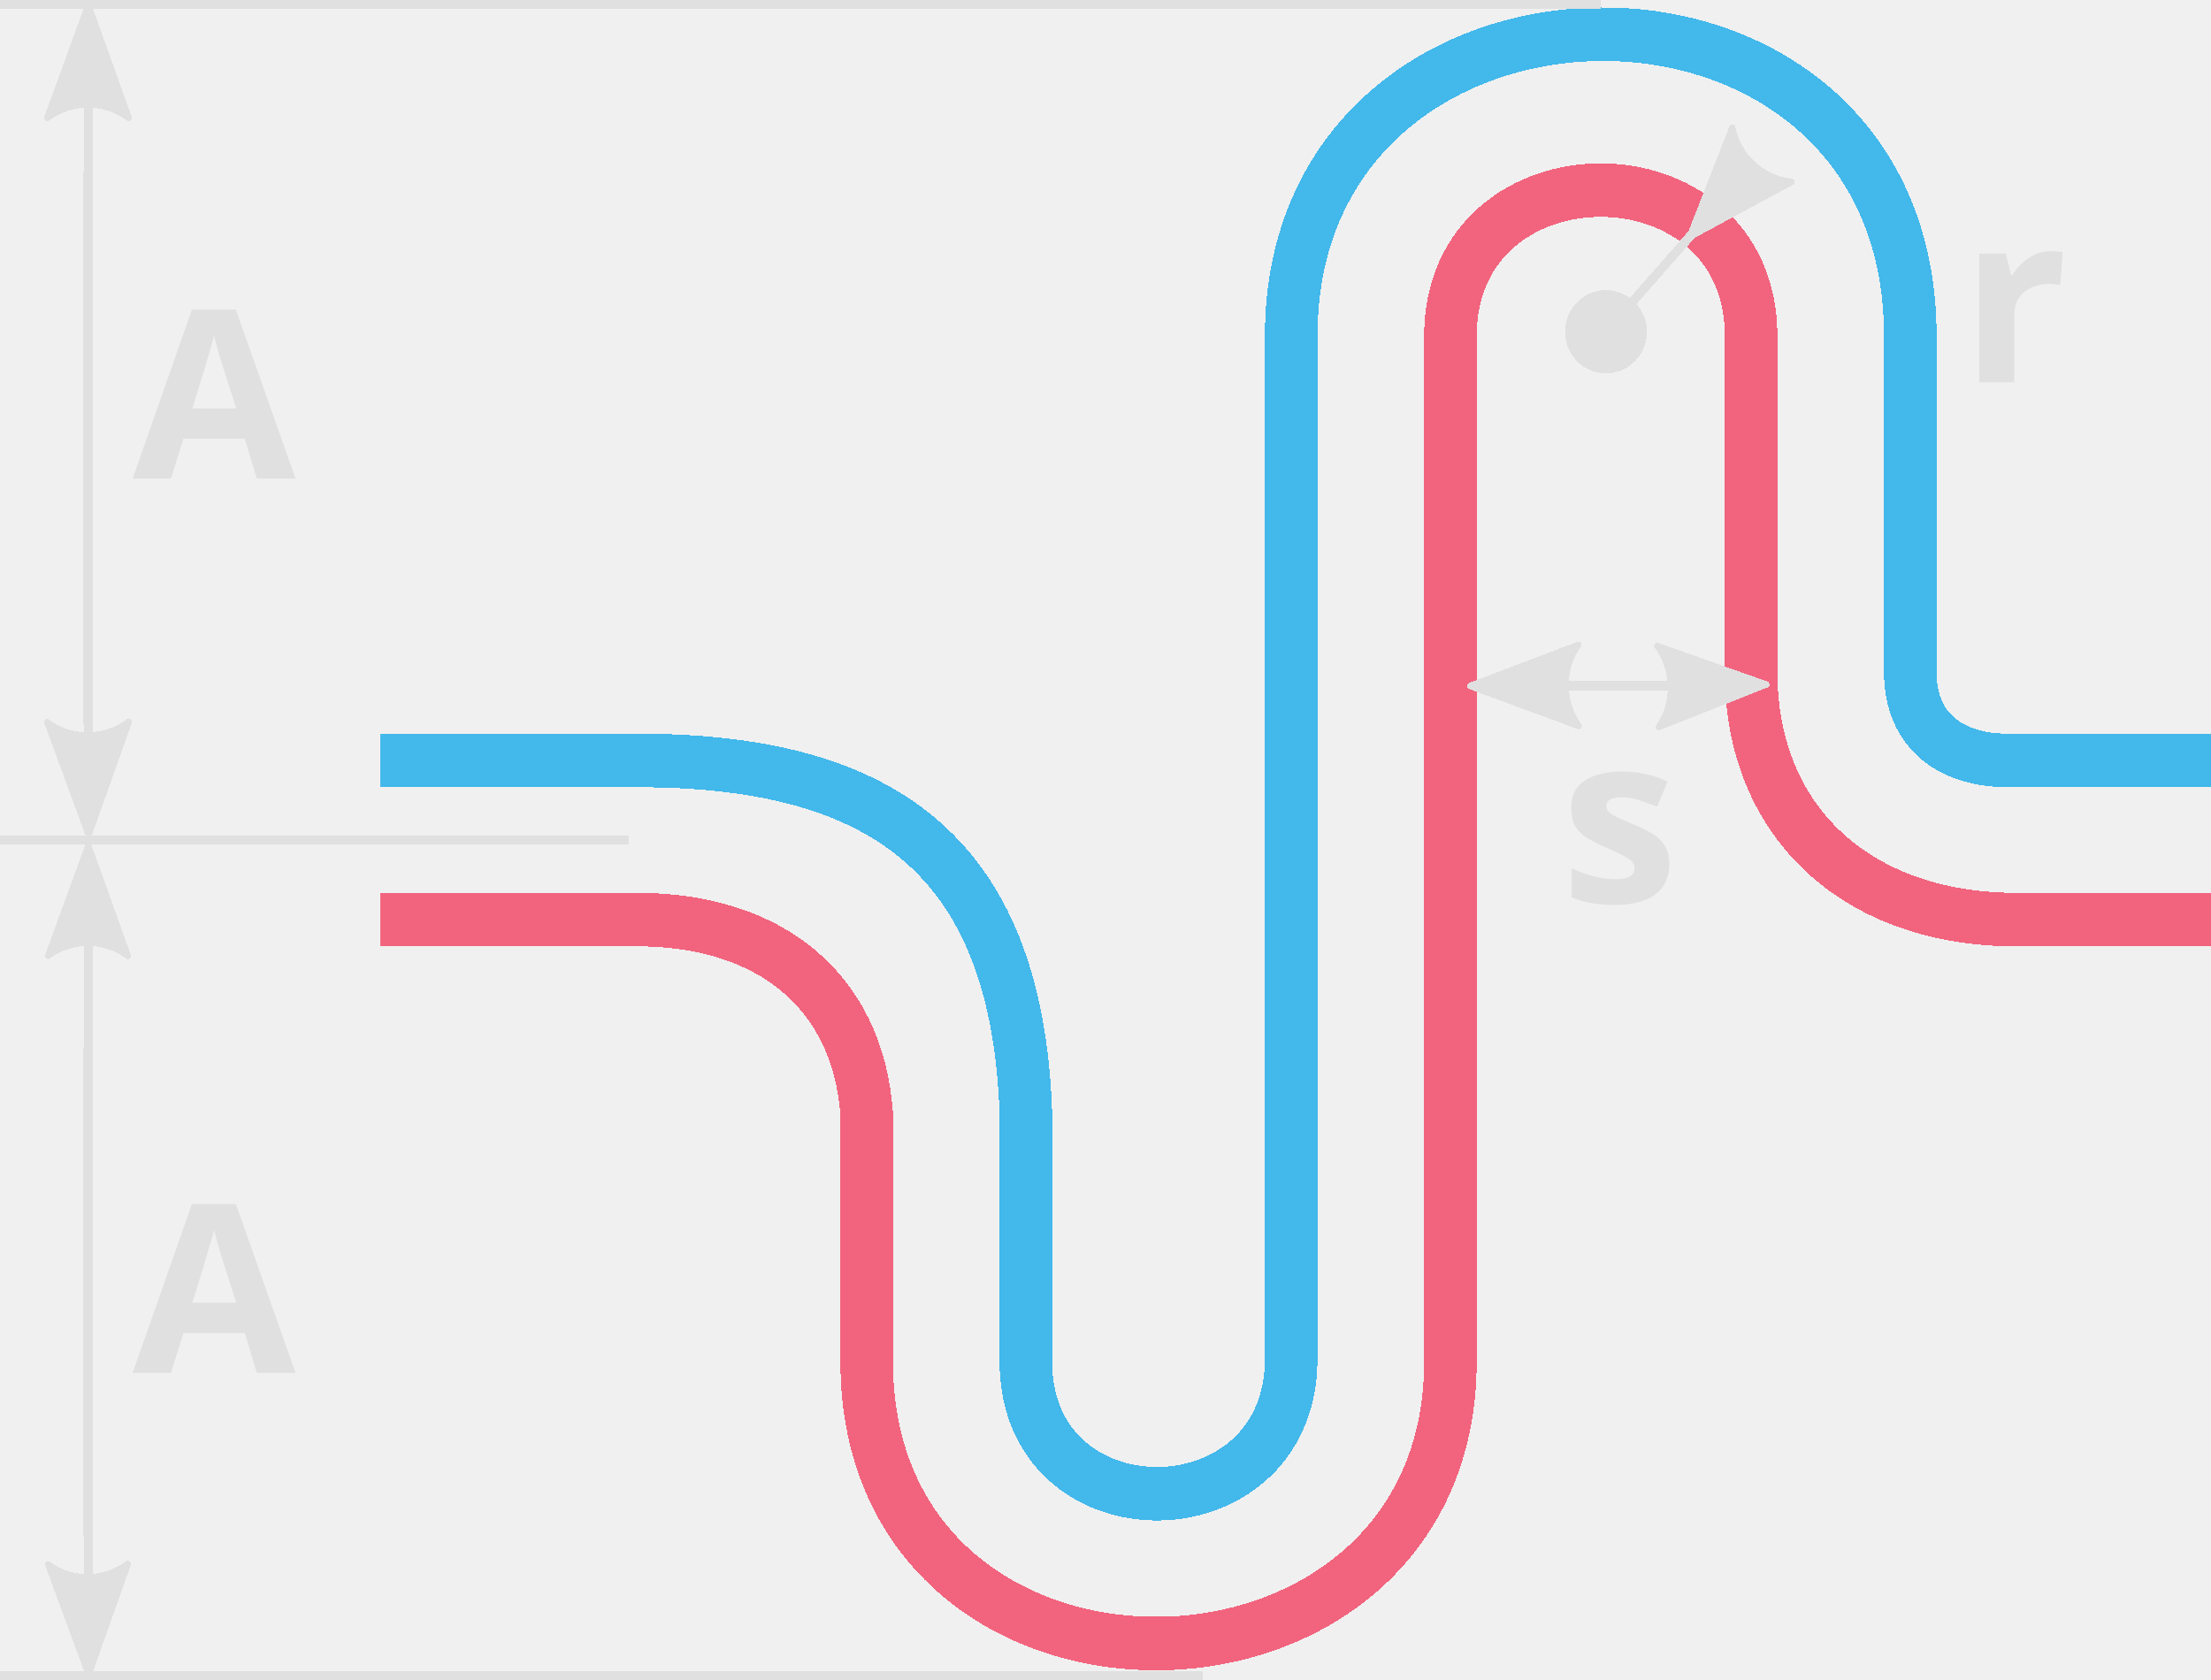
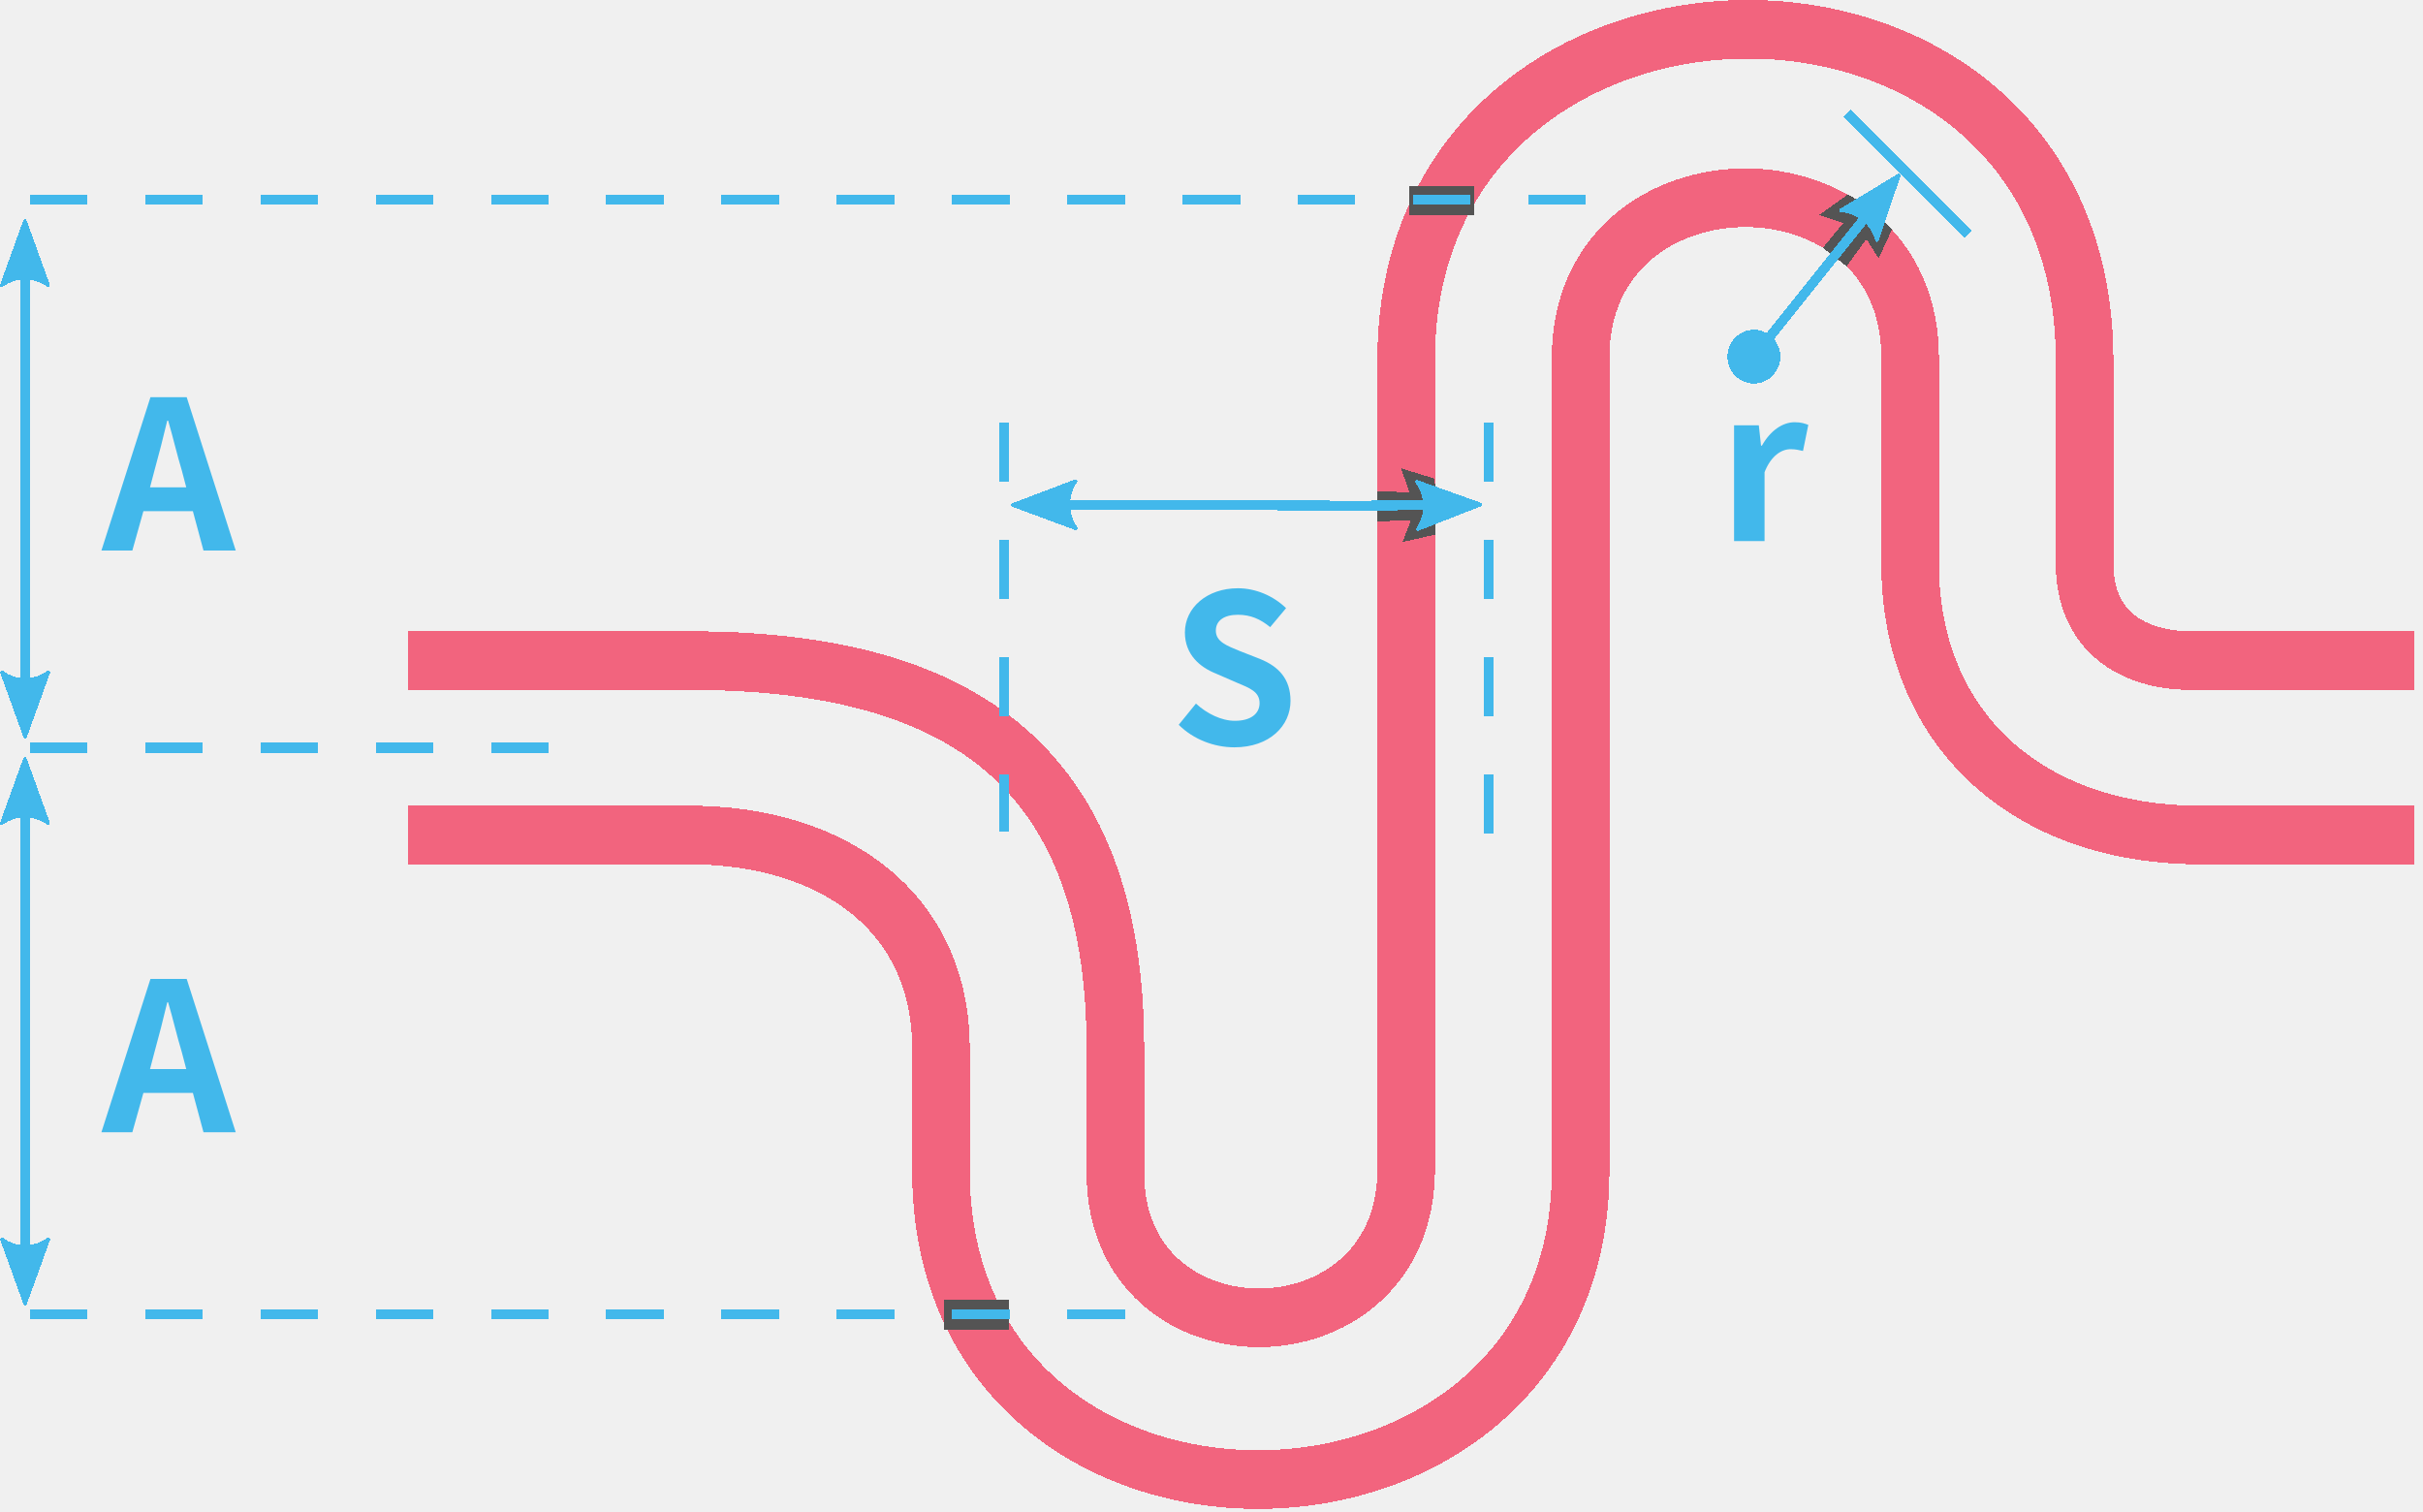
- <svg xmlns="http://www.w3.org/2000/svg" width="250" height="190" viewBox="0 0 66.146 50.271" version="1.1" id="svg8" shape-rendering="crispEdges">
+ <svg xmlns="http://www.w3.org/2000/svg" width="250" height="156" viewBox="0 0 66.146 41.275" version="1.1" id="svg8" shape-rendering="crispEdges">
  <defs id="defs2">
    <marker style="overflow:visible" id="marker4484" refX="0" refY="0" orient="auto">
-       <path transform="matrix(-1.1,0,0,-1.1,-1.1,0)" d="M 8.719,4.034 -2.207,0.016 8.719,-4.002 c -1.745,2.372 -1.735,5.617 -6e-7,8.035 z" style="fill:#e0e0e0;fill-opacity:1;fill-rule:evenodd;stroke:#e0e0e0;stroke-width:0.625;stroke-linejoin:round;stroke-opacity:1" id="path4482" />
+       <path transform="matrix(-1.1,0,0,-1.1,-1.1,0)" d="M 8.719,4.034 -2.207,0.016 8.719,-4.002 c -1.745,2.372 -1.735,5.617 -6e-7,8.035 z" style="fill:#000000;fill-opacity:1;fill-rule:evenodd;stroke:#000000;stroke-width:0.625;stroke-linejoin:round;stroke-opacity:1" id="path4482" />
    </marker>
    <marker style="overflow:visible" id="marker3592" refX="0" refY="0" orient="auto">
      <path transform="matrix(-1.1,0,0,-1.1,-1.1,0)" d="M 8.719,4.034 -2.207,0.016 8.719,-4.002 c -1.745,2.372 -1.735,5.617 -6e-7,8.035 z" style="fill:#000000;fill-opacity:1;fill-rule:evenodd;stroke:#000000;stroke-width:0.625;stroke-linejoin:round;stroke-opacity:1" id="path3590" />
-     </marker>
-     <marker orient="auto" refY="0" refX="0" id="Arrow2Lend" style="overflow:visible">
-       <path id="path871" style="fill:#e0e0e0;fill-opacity:1;fill-rule:evenodd;stroke:#e0e0e0;stroke-width:0.625;stroke-linejoin:round;stroke-opacity:1" d="M 8.719,4.034 -2.207,0.016 8.719,-4.002 c -1.745,2.372 -1.735,5.617 -6e-7,8.035 z" transform="matrix(-1.1,0,0,-1.1,-1.1,0)" />
    </marker>
    <marker orient="auto" refY="0" refX="0" id="marker3370" style="overflow:visible">
      <path id="path3368" style="fill:#000000;fill-opacity:1;fill-rule:evenodd;stroke:#000000;stroke-width:0.625;stroke-linejoin:round;stroke-opacity:1" d="M 8.719,4.034 -2.207,0.016 8.719,-4.002 c -1.745,2.372 -1.735,5.617 -6e-7,8.035 z" transform="matrix(1.1,0,0,1.1,1.1,0)" />
    </marker>
    <marker style="overflow:visible" id="marker3264" refX="0" refY="0" orient="auto">
      <path transform="matrix(1.1,0,0,1.1,1.1,0)" d="M 8.719,4.034 -2.207,0.016 8.719,-4.002 c -1.745,2.372 -1.735,5.617 -6e-7,8.035 z" style="fill:#000000;fill-opacity:1;fill-rule:evenodd;stroke:#000000;stroke-width:0.625;stroke-linejoin:round;stroke-opacity:1" id="path3262" />
    </marker>
    <marker orient="auto" refY="0" refX="0" id="marker1952" style="overflow:visible">
-       <path id="path1950" style="fill:#e0e0e0;fill-opacity:1;fill-rule:evenodd;stroke:#e0e0e0;stroke-width:0.625;stroke-linejoin:round;stroke-opacity:1" d="M 8.719,4.034 -2.207,0.016 8.719,-4.002 c -1.745,2.372 -1.735,5.617 -6e-7,8.035 z" transform="matrix(1.1,0,0,1.1,1.1,0)" />
-     </marker>
-     <marker style="overflow:visible" id="marker1838" refX="0" refY="0" orient="auto">
-       <path transform="matrix(1.1,0,0,1.1,1.1,0)" d="M 8.719,4.034 -2.207,0.016 8.719,-4.002 c -1.745,2.372 -1.735,5.617 -6e-7,8.035 z" style="fill:#e0e0e0;fill-opacity:1;fill-rule:evenodd;stroke:#e0e0e0;stroke-width:0.625;stroke-linejoin:round;stroke-opacity:1" id="path1836" />
+       <path id="path1950" style="fill:#000000;fill-opacity:1;fill-rule:evenodd;stroke:#000000;stroke-width:0.625;stroke-linejoin:round;stroke-opacity:1" d="M 8.719,4.034 -2.207,0.016 8.719,-4.002 c -1.745,2.372 -1.735,5.617 -6e-7,8.035 z" transform="matrix(1.1,0,0,1.1,1.1,0)" />
    </marker>
    <marker orient="auto" refY="0" refX="0" id="DotL" style="overflow:visible">
-       <path id="path911" d="m -2.5,-1 c 0,2.76 -2.24,5 -5,5 -2.76,0 -5,-2.24 -5,-5 0,-2.76 2.24,-5 5,-5 2.76,0 5,2.24 5,5 z" style="fill:#e0e0e0;fill-opacity:1;fill-rule:evenodd;stroke:#e0e0e0;stroke-width:1pt;stroke-opacity:1" transform="matrix(0.8,0,0,0.8,5.92,0.8)" />
+       <path id="path911" d="m -2.5,-1 c 0,2.76 -2.24,5 -5,5 -2.76,0 -5,-2.24 -5,-5 0,-2.76 2.24,-5 5,-5 2.76,0 5,2.24 5,5 z" style="fill:#000000;fill-opacity:1;fill-rule:evenodd;stroke:#000000;stroke-width:1pt;stroke-opacity:1" transform="matrix(0.8,0,0,0.8,5.92,0.8)" />
    </marker>
    <marker orient="auto" refY="0" refX="0" id="marker1512" style="overflow:visible">
      <path id="path1510" d="M 0,0 5,-5 -12.5,0 5,5 Z" style="fill:#000000;fill-opacity:1;fill-rule:evenodd;stroke:#000000;stroke-width:1pt;stroke-opacity:1" transform="matrix(0.8,0,0,0.8,10,0)" />
    </marker>
    <marker orient="auto" refY="0" refX="0" id="EmptyTriangleInL" style="overflow:visible">
      <path id="path1001" d="M 5.77,0 -2.88,5 V -5 Z" style="fill:#ffffff;fill-rule:evenodd;stroke:#000000;stroke-width:1pt;stroke-opacity:1" transform="matrix(-0.8,0,0,-0.8,4.8,0)" />
    </marker>
    <marker orient="auto" refY="0" refX="0" id="SquareL" style="overflow:visible">
      <path id="path920" d="M -5,-5 V 5 H 5 V -5 Z" style="fill:#000000;fill-opacity:1;fill-rule:evenodd;stroke:#000000;stroke-width:1pt;stroke-opacity:1" transform="scale(0.8)" />
    </marker>
    <marker orient="auto" refY="0" refX="0" id="Arrow2Mend" style="overflow:visible">
      <path id="path877" style="fill:#000000;fill-opacity:1;fill-rule:evenodd;stroke:#000000;stroke-width:0.625;stroke-linejoin:round;stroke-opacity:1" d="M 8.719,4.034 -2.207,0.016 8.719,-4.002 c -1.745,2.372 -1.735,5.617 -6e-7,8.035 z" transform="scale(-0.6)" />
    </marker>
    <marker orient="auto" refY="0" refX="0" id="Arrow1Mstart" style="overflow:visible">
      <path id="path856" d="M 0,0 5,-5 -12.5,0 5,5 Z" style="fill:#000000;fill-opacity:1;fill-rule:evenodd;stroke:#000000;stroke-width:1pt;stroke-opacity:1" transform="matrix(0.4,0,0,0.4,4,0)" />
    </marker>
    <marker orient="auto" refY="0" refX="0" id="Arrow1Lend" style="overflow:visible">
      <path id="path853" d="M 0,0 5,-5 -12.5,0 5,5 Z" style="fill:#000000;fill-opacity:1;fill-rule:evenodd;stroke:#000000;stroke-width:1pt;stroke-opacity:1" transform="matrix(-0.8,0,0,-0.8,-10,0)" />
    </marker>
-     <marker orient="auto" refY="0" refX="0" id="Arrow2Lstart" style="overflow:visible">
-       <path id="path868" style="fill:#e0e0e0;fill-opacity:1;fill-rule:evenodd;stroke:#e0e0e0;stroke-width:0.625;stroke-linejoin:round;stroke-opacity:1" d="M 8.719,4.034 -2.207,0.016 8.719,-4.002 c -1.745,2.372 -1.735,5.617 -6e-7,8.035 z" transform="matrix(1.1,0,0,1.1,1.1,0)" />
-     </marker>
    <marker orient="auto" refY="0" refX="0" id="Arrow1Lstart" style="overflow:visible">
      <path id="path850" d="M 0,0 5,-5 -12.5,0 5,5 Z" style="fill:#000000;fill-opacity:1;fill-rule:evenodd;stroke:#000000;stroke-width:1pt;stroke-opacity:1" transform="matrix(0.8,0,0,0.8,10,0)" />
    </marker>
-     <marker orient="auto" refY="0" refX="0" id="Arrow2Lstart-8" style="overflow:visible">
-       <path id="path868-4" style="fill:#e0e0e0;fill-opacity:1;fill-rule:evenodd;stroke:#e0e0e0;stroke-width:0.625;stroke-linejoin:round;stroke-opacity:1" d="M 8.719,4.034 -2.207,0.016 8.719,-4.002 c -1.745,2.372 -1.735,5.617 -6e-7,8.035 z" transform="matrix(1.1,0,0,1.1,1.1,0)" />
+     <marker style="overflow:visible" id="marker4484-0" refX="0" refY="0" orient="auto">
+       <path transform="matrix(-1.1,0,0,-1.1,-1.1,0)" d="M 8.719,4.034 -2.207,0.016 8.719,-4.002 c -1.745,2.372 -1.735,5.617 -6e-7,8.035 z" style="fill:#000000;fill-opacity:1;fill-rule:evenodd;stroke:#000000;stroke-width:0.625;stroke-linejoin:round;stroke-opacity:1" id="path4482-0" />
    </marker>
-     <marker style="overflow:visible" id="marker4484-0" refX="0" refY="0" orient="auto">
-       <path transform="matrix(-1.1,0,0,-1.1,-1.1,0)" d="M 8.719,4.034 -2.207,0.016 8.719,-4.002 c -1.745,2.372 -1.735,5.617 -6e-7,8.035 z" style="fill:#e0e0e0;fill-opacity:1;fill-rule:evenodd;stroke:#e0e0e0;stroke-width:0.625;stroke-linejoin:round;stroke-opacity:1" id="path4482-0" />
+     <marker markerWidth="6" markerHeight="6" refX="3" refY="3" orient="auto" id="marker6123" viewBox="0 0 6 6" preserveAspectRatio="xMidYMid">
+       <circle style="fill:#1a81c4;fill-opacity:1;stroke:none;stroke-width:0.343;stroke-linejoin:round" id="path5603" cx="3" cy="3" r="3" />
+     </marker>
+     <marker style="overflow:visible" id="marker2034" refX="0" refY="0" orient="auto" viewBox="0 0 6.93 5.196" markerWidth="6.93" markerHeight="5.196" preserveAspectRatio="xMidYMid">
+       <path transform="scale(0.6)" d="M 8.719,4.034 -2.207,0.016 8.719,-4.002 c -1.745,2.372 -1.735,5.617 -6e-7,8.035 z" style="fill:#42b8eb;fill-opacity:1;fill-rule:evenodd;stroke:#42b8eb;stroke-width:0.625;stroke-linejoin:round;stroke-opacity:1" id="path2032" />
+     </marker>
+     <marker style="overflow:visible" id="marker2044" refX="0" refY="0" orient="auto" viewBox="0 0 6.93 5.196" markerWidth="6.93" markerHeight="5.196" preserveAspectRatio="xMidYMid">
+       <path transform="scale(-0.6)" d="M 8.719,4.034 -2.207,0.016 8.719,-4.002 c -1.745,2.372 -1.735,5.617 -6e-7,8.035 z" style="fill:#42b8eb;fill-opacity:1;fill-rule:evenodd;stroke:#42b8eb;stroke-width:0.625;stroke-linejoin:round;stroke-opacity:1" id="path2042" />
+     </marker>
+     <marker markerWidth="5.5" markerHeight="5.5" refX="2.75" refY="2.75" orient="auto" id="marker43482" viewBox="0 0 5.5 5.5" preserveAspectRatio="xMidYMid">
+       <ellipse style="fill:#42b8eb;fill-opacity:1;stroke:none;stroke-width:0.343;stroke-linejoin:round;stroke-dasharray:none;stroke-opacity:1" id="path43169" cx="2.75" cy="2.75" rx="2.75" ry="2.75" />
    </marker>
  </defs>
-   <g id="layer1" transform="translate(0,-246.9937)">
+   <g id="layer1" transform="translate(-0.2421373,-201.7097)">
    <g id="g9599" transform="matrix(0.7652019,0,0,0.7788315,11.64906,67.69353)">
-       <text xml:space="preserve" style="font-style:normal;font-weight:normal;font-size:9.139px;line-height:1.25;font-family:sans-serif;letter-spacing:0px;word-spacing:0px;fill:#e0e0e0;fill-opacity:1;stroke:none;stroke-width:0.343" x="-9.949" y="285.473" id="text1103-0" transform="scale(1.008867,0.9912113)">
-         <tspan id="tspan1101-4" x="-9.949" y="285.473" style="font-style:normal;font-variant:normal;font-weight:bold;font-stretch:normal;font-size:9.139px;font-family:'Noto Sans';-inkscape-font-specification:'Noto Sans Bold';fill:#e0e0e0;fill-opacity:1;stroke-width:0.343">A</tspan>
-       </text>
-       <g id="g9602" transform="matrix(0.9852732,0,0,0.9852732,-0.00861432,4.259905)">
-         <path style="fill:none;fill-rule:evenodd;stroke:#42b8eb;stroke-width:2.087;stroke-linecap:butt;stroke-linejoin:miter;stroke-miterlimit:4;stroke-dasharray:none;stroke-opacity:1" d="M -0.352,258.987 H 9.825 c 9.475,0 15.09,3.448 15.441,13.792 v 9.654 c 0,6.896 10.407,6.836 10.528,0 v -39.996 c 0,-15.516 24.566,-15.861 24.566,0 v 13.102 c 0,2.414 1.755,3.448 3.86,3.448 h 8.072" id="path9433" />
+       <g id="g9602" transform="matrix(0.9852732,0,0,0.9852732,-0.0086144,-59.94672)">
+         <path style="fill:none;fill-rule:evenodd;stroke:#f2647e;stroke-width:2.087;stroke-linecap:butt;stroke-linejoin:miter;stroke-miterlimit:4;stroke-dasharray:none;stroke-opacity:1" d="M -0.352,258.987 H 9.825 c 9.475,0 15.441,3.448 15.441,13.792 v 4.439 c 0,6.896 10.407,6.836 10.528,0 v -28.92 c 0,-15.516 24.566,-15.861 24.566,0 v 7.241 c 0,2.414 1.755,3.448 3.86,3.448 h 8.072" id="path9433" />
      </g>
-       <path id="path9433-6" d="m 71.219,265.548 h -7.607 c -6.224,0 -10.373,-3.737 -10.373,-9.512 v -12.909 c 0,-7.474 -11.756,-7.474 -11.756,0 v 39.407 c 0,14.268 -22.821,14.608 -22.821,10e-6 v -9.512 c -0.346,-4.756 -3.803,-7.474 -8.99,-7.474 H -0.355" style="fill:none;fill-rule:evenodd;stroke:#f2647e;stroke-width:2.056;stroke-linecap:butt;stroke-linejoin:miter;stroke-miterlimit:4;stroke-dasharray:none;stroke-opacity:1" />
-       <path id="path842" d="M -15.224,294.594 H 31.801" style="fill:none;fill-rule:evenodd;stroke:#e0e0e0;stroke-width:0.343;stroke-linecap:butt;stroke-linejoin:miter;stroke-miterlimit:4;stroke-dasharray:none;stroke-opacity:1" />
-       <path id="path844" d="M -15.224,262.49 H 9.345" style="fill:none;fill-rule:evenodd;stroke:#e0e0e0;stroke-width:0.353;stroke-linecap:butt;stroke-linejoin:miter;stroke-miterlimit:4;stroke-dasharray:none;stroke-opacity:1" />
-       <path id="path846" d="M -15.224,230.387 H 47.361" style="fill:none;fill-rule:evenodd;stroke:#e0e0e0;stroke-width:0.353;stroke-linecap:butt;stroke-linejoin:miter;stroke-miterlimit:4;stroke-dasharray:none;stroke-opacity:1" />
-       <path id="path848" d="m -11.766,263.17 c -0.028,9.817 -0.024,26.889 0,30.914" style="fill:none;fill-rule:evenodd;stroke:#e0e0e0;stroke-width:0.353;stroke-linecap:round;stroke-linejoin:miter;stroke-miterlimit:4;stroke-dasharray:none;stroke-opacity:1;marker-start:url(#Arrow2Lstart);marker-end:url(#marker4484)" />
-       <path id="path1736" d="m 47.584,242.942 3.557,-3.971" style="fill:none;fill-rule:evenodd;stroke:#e0e0e0;stroke-width:0.353;stroke-linecap:butt;stroke-linejoin:miter;stroke-miterlimit:4;stroke-dasharray:none;stroke-opacity:1;marker-start:url(#DotL);marker-end:url(#marker1838)" />
-       <path id="path1942" d="m 42.718,256.564 c 3.517,-0.017 7.137,0.031 10.653,-0.034" style="fill:none;fill-rule:evenodd;stroke:#e0e0e0;stroke-width:0.353;stroke-linecap:butt;stroke-linejoin:miter;stroke-miterlimit:4;stroke-dasharray:none;stroke-opacity:1;marker-start:url(#marker1952);marker-end:url(#Arrow2Lend)" />
-       <path id="path848-1" d="m -11.766,230.896 c -0.026,10.624 -0.023,26.558 0,30.914" style="fill:none;fill-rule:evenodd;stroke:#e0e0e0;stroke-width:0.36;stroke-linecap:round;stroke-linejoin:miter;stroke-miterlimit:4;stroke-dasharray:none;stroke-opacity:1;marker-start:url(#Arrow2Lstart-8);marker-end:url(#marker4484-0)" />
-       <text xml:space="preserve" style="font-style:normal;font-weight:normal;font-size:9.139px;line-height:1.25;font-family:sans-serif;letter-spacing:0px;word-spacing:0px;fill:#e0e0e0;fill-opacity:1;stroke:none;stroke-width:0.343" x="-9.949" y="250.807" id="text1103" transform="scale(1.008867,0.9912113)">
-         <tspan id="tspan1101" x="-9.949" y="250.807" style="font-style:normal;font-variant:normal;font-weight:bold;font-stretch:normal;font-size:9.139px;font-family:'Noto Sans';-inkscape-font-specification:'Noto Sans Bold';fill:#e0e0e0;fill-opacity:1;stroke-width:0.343">A</tspan>
-       </text>
-       <text xml:space="preserve" style="font-style:normal;font-weight:normal;font-size:9.139px;line-height:1.25;font-family:sans-serif;letter-spacing:0px;word-spacing:0px;fill:#e0e0e0;fill-opacity:1;stroke:none;stroke-width:0.343;" x="45.394" y="267.244" id="text1103-8" transform="scale(1.008867,0.9912113)">
-         <tspan id="tspan1101-3" x="45.394" y="267.244" style="font-style:normal;font-variant:normal;font-weight:bold;font-stretch:normal;font-size:9.139px;font-family:'Noto Sans';-inkscape-font-specification:'Noto Sans Bold';stroke-width:0.343;fill:#e0e0e0;fill-opacity:1;">s</tspan>
-       </text>
-       <text xml:space="preserve" style="font-style:normal;font-weight:normal;font-size:9.139px;line-height:1.25;font-family:sans-serif;letter-spacing:0px;word-spacing:0px;fill:#e0e0e0;fill-opacity:1;stroke:none;stroke-width:0.343;" x="60.89" y="247.075" id="text1103-8-9" transform="scale(1.008867,0.9912113)">
-         <tspan id="tspan1101-3-5" x="60.89" y="247.075" style="font-style:normal;font-variant:normal;font-weight:bold;font-stretch:normal;font-size:9.139px;font-family:'Noto Sans';-inkscape-font-specification:'Noto Sans Bold';stroke-width:0.343;fill:#e0e0e0;fill-opacity:1;">r</tspan>
-       </text>
+       <path id="path9433-6" d="m 71.219,201.341 h -7.607 c -6.224,0 -10.373,-3.737 -10.373,-9.512 v -7.219 c 0,-7.474 -11.756,-7.474 -11.756,0 v 28.494 c 0,14.268 -22.821,14.608 -22.821,1e-5 v -4.289 c 0,-4.756 -3.803,-7.474 -8.99,-7.474 H -0.355" style="fill:none;fill-rule:evenodd;stroke:#f2647e;stroke-width:2.056;stroke-linecap:butt;stroke-linejoin:miter;stroke-miterlimit:4;stroke-dasharray:none;stroke-opacity:1" />
+       <path style="fill:#545454;fill-opacity:1;stroke:none;stroke-width:0.343px;stroke-linecap:butt;stroke-linejoin:miter;stroke-opacity:1" d="m 51.015,178.891 0.667,0.368 0.679,0.626 0.23,0.228 -0.476,1.022 -0.434,-0.687 -0.708,0.96 -0.848,-0.649 0.731,-0.871 -0.867,-0.277 z" id="path25305" />
+       <g id="g19279" transform="translate(0,6.11493)">
+         <path style="fill:none;stroke:#42b8eb;stroke-width:0.368;stroke-dasharray:none;stroke-opacity:1" d="m 55.313,174.163 -4.322,-4.246" id="path708-8" />
+         <g id="g14305" transform="translate(75.55644,-42.80325)">
+           <path id="path1736-3" d="m -27.892,221.262 4.883,-5.994" style="fill:none;fill-rule:evenodd;stroke:#42b8eb;stroke-width:0.343;stroke-linecap:butt;stroke-linejoin:miter;stroke-miterlimit:4;stroke-dasharray:none;stroke-opacity:1;marker-start:url(#marker43482);marker-end:url(#marker2044)" />
+           <text xml:space="preserve" style="font-style:normal;font-weight:normal;font-size:7.312px;line-height:1.25;font-family:sans-serif;letter-spacing:0px;word-spacing:0px;fill:#42b8eb;fill-opacity:1;stroke:none;stroke-width:0.343" x="-28.926" y="229.748" id="text1103-8-9-8" transform="scale(1.008867,0.9912113)">
+             <tspan id="tspan1101-3-5-9" x="-28.926" y="229.748" style="font-style:normal;font-variant:normal;font-weight:bold;font-stretch:normal;font-size:7.312px;font-family:'Noto Sans CJK SC';-inkscape-font-specification:'Noto Sans CJK SC Bold';fill:#42b8eb;fill-opacity:1;stroke-width:0.343">r</tspan>
+           </text>
+         </g>
+       </g>
+       <path style="fill:#545454;fill-opacity:1;stroke:none;stroke-width:0.343px;stroke-linecap:butt;stroke-linejoin:miter;stroke-opacity:1" d="m 36.281,188.851 0.015,0.77 -0.003,0.885 0.003,0.304 -1.165,0.262 0.294,-0.756 -1.207,0.028 0.011,-1.056 1.148,0.044 -0.3,-0.845 z" id="path25305-9" />
+       <g id="g13547" transform="translate(74.99491,-41.4316)">
+         <path id="path1942-8" d="m -53.316,231.2 c 4.114,-0.016 11.663,0.061 15.777,0" style="fill:none;fill-rule:evenodd;stroke:#42b8eb;stroke-width:0.343;stroke-linecap:butt;stroke-linejoin:miter;stroke-miterlimit:4;stroke-dasharray:none;stroke-opacity:1;marker-start:url(#marker2034);marker-end:url(#marker2044)" />
+         <text xml:space="preserve" style="font-style:normal;font-weight:normal;font-size:7.312px;line-height:1.25;font-family:sans-serif;letter-spacing:0px;word-spacing:0px;fill:#42b8eb;fill-opacity:1;stroke:none;stroke-width:0.343" x="-47.742" y="241.716" id="text1103-8-83" transform="scale(1.008867,0.9912113)">
+           <tspan id="tspan1101-3-1" x="-47.742" y="241.716" style="font-style:normal;font-variant:normal;font-weight:bold;font-stretch:normal;font-size:7.312px;font-family:'Noto Sans CJK SC';-inkscape-font-specification:'Noto Sans CJK SC Bold';fill:#42b8eb;fill-opacity:1;stroke-width:0.343">S</tspan>
+         </text>
+         <path style="fill:none;stroke:#42b8eb;stroke-width:0.343;stroke-dasharray:2.056;stroke-dashoffset:0;stroke-opacity:1" d="m -54.072,228.325 v 14.326" id="path708-6" />
+         <path style="fill:none;stroke:#42b8eb;stroke-width:0.343;stroke-dasharray:2.056;stroke-dashoffset:0;stroke-opacity:1" d="m -36.783,228.325 v 15.005" id="path708-8-4" />
+       </g>
+       <g id="g14428" transform="translate(71.09135,-40.25258)">
+         <path style="fill:none;stroke:#545454;stroke-width:1.028;stroke-linecap:butt;stroke-linejoin:miter;stroke-dasharray:none;stroke-opacity:1" d="m -52.311,258.407 h 2.307" id="path25307" />
+         <path style="fill:none;stroke:#545454;stroke-width:1.028;stroke-linecap:butt;stroke-linejoin:miter;stroke-dasharray:none;stroke-opacity:1" d="m -35.711,219.348 h 2.307" id="path25307-3" />
+         <path id="path842-5" d="m -84.932,258.393 h 40.109" style="fill:none;fill-rule:evenodd;stroke:#42b8eb;stroke-width:0.343;stroke-linecap:butt;stroke-linejoin:miter;stroke-miterlimit:4;stroke-dasharray:2.056;stroke-dashoffset:0;stroke-opacity:1" />
+         <path id="path842-9" d="m -84.932,238.536 h 19.363" style="fill:none;fill-rule:evenodd;stroke:#42b8eb;stroke-width:0.343;stroke-linecap:butt;stroke-linejoin:miter;stroke-miterlimit:4;stroke-dasharray:2.056;stroke-dashoffset:0;stroke-opacity:1" />
+         <text xml:space="preserve" style="font-style:normal;font-weight:normal;font-size:7.312px;line-height:1.25;font-family:sans-serif;letter-spacing:0px;word-spacing:0px;fill:#1a81c4;fill-opacity:1;stroke:none;stroke-width:0.343" x="-81.626" y="233.676" id="text1103-8-8" transform="scale(1.008867,0.9912113)">
+           <tspan id="tspan1101-3-57" x="-81.626" y="233.676" style="font-style:normal;font-variant:normal;font-weight:bold;font-stretch:normal;font-size:7.312px;font-family:'Noto Sans CJK SC';-inkscape-font-specification:'Noto Sans CJK SC Bold';fill:#42b8eb;fill-opacity:1;stroke-width:0.343">A</tspan>
+         </text>
+         <text xml:space="preserve" style="font-style:normal;font-weight:normal;font-size:7.312px;line-height:1.25;font-family:sans-serif;letter-spacing:0px;word-spacing:0px;fill:#42b8eb;fill-opacity:1;stroke:none;stroke-width:0.343" x="-81.626" y="254.247" id="text1103-8-8-3" transform="scale(1.008867,0.9912113)">
+           <tspan id="tspan1101-3-57-8" x="-81.626" y="254.247" style="font-style:normal;font-variant:normal;font-weight:bold;font-stretch:normal;font-size:7.312px;font-family:'Noto Sans CJK SC';-inkscape-font-specification:'Noto Sans CJK SC Bold';fill:#42b8eb;fill-opacity:1;stroke-width:0.343">A</tspan>
+         </text>
+         <path style="fill:none;fill-opacity:1;stroke:#42b8eb;stroke-width:0.343;stroke-linecap:square;stroke-linejoin:round;stroke-miterlimit:4;stroke-dasharray:none;stroke-dashoffset:0;marker-start:url(#marker2034);marker-end:url(#marker2044);paint-order:fill markers stroke;stroke-opacity:1" d="m -85.105,220.531 v 17.156" id="path1043" />
+         <path style="fill:none;fill-opacity:1;stroke:#42b8eb;stroke-width:0.343;stroke-linecap:square;stroke-linejoin:round;stroke-miterlimit:4;stroke-dasharray:none;stroke-dashoffset:0;marker-start:url(#marker2034);marker-end:url(#marker2044);paint-order:fill markers stroke;stroke-opacity:1" d="m -85.105,239.385 v 18.175" id="path1043-4" />
+         <path id="path842-8" d="m -84.932,219.338 h 56.015" style="fill:none;fill-rule:evenodd;stroke:#42b8eb;stroke-width:0.343;stroke-linecap:butt;stroke-linejoin:miter;stroke-miterlimit:4;stroke-dasharray:2.056;stroke-dashoffset:0;stroke-opacity:1" />
+       </g>
    </g>
  </g>
</svg>
